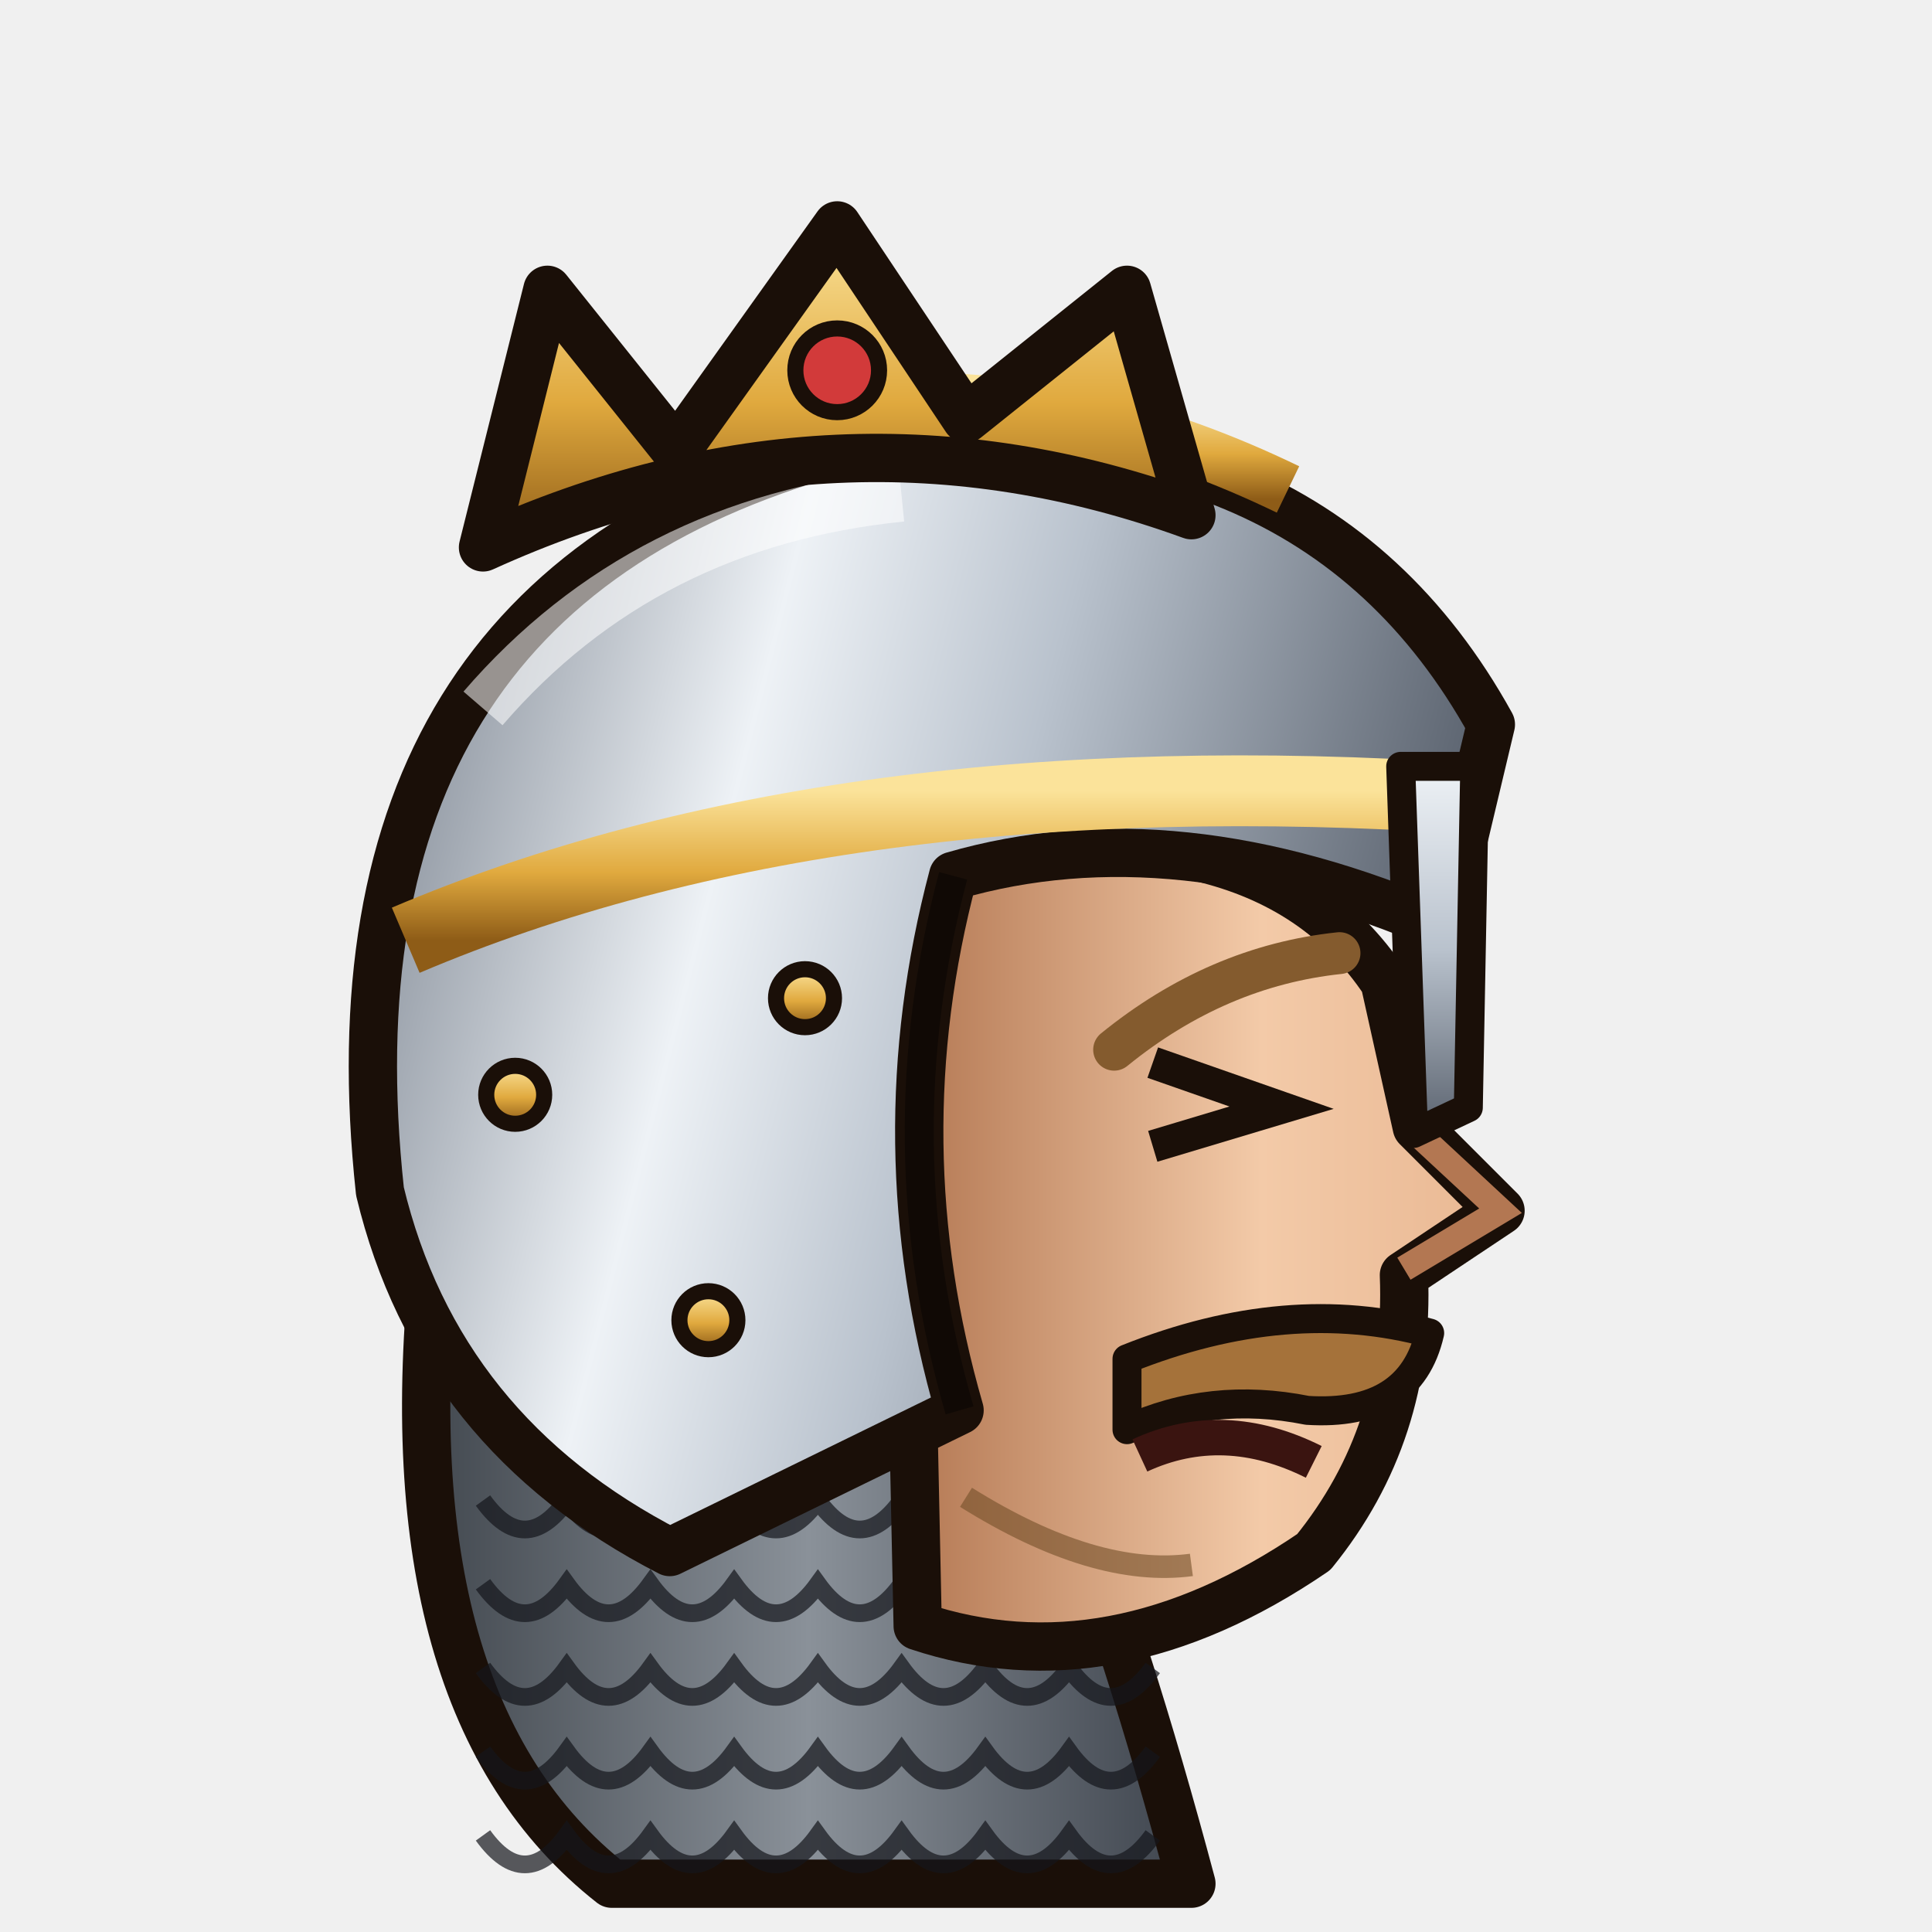
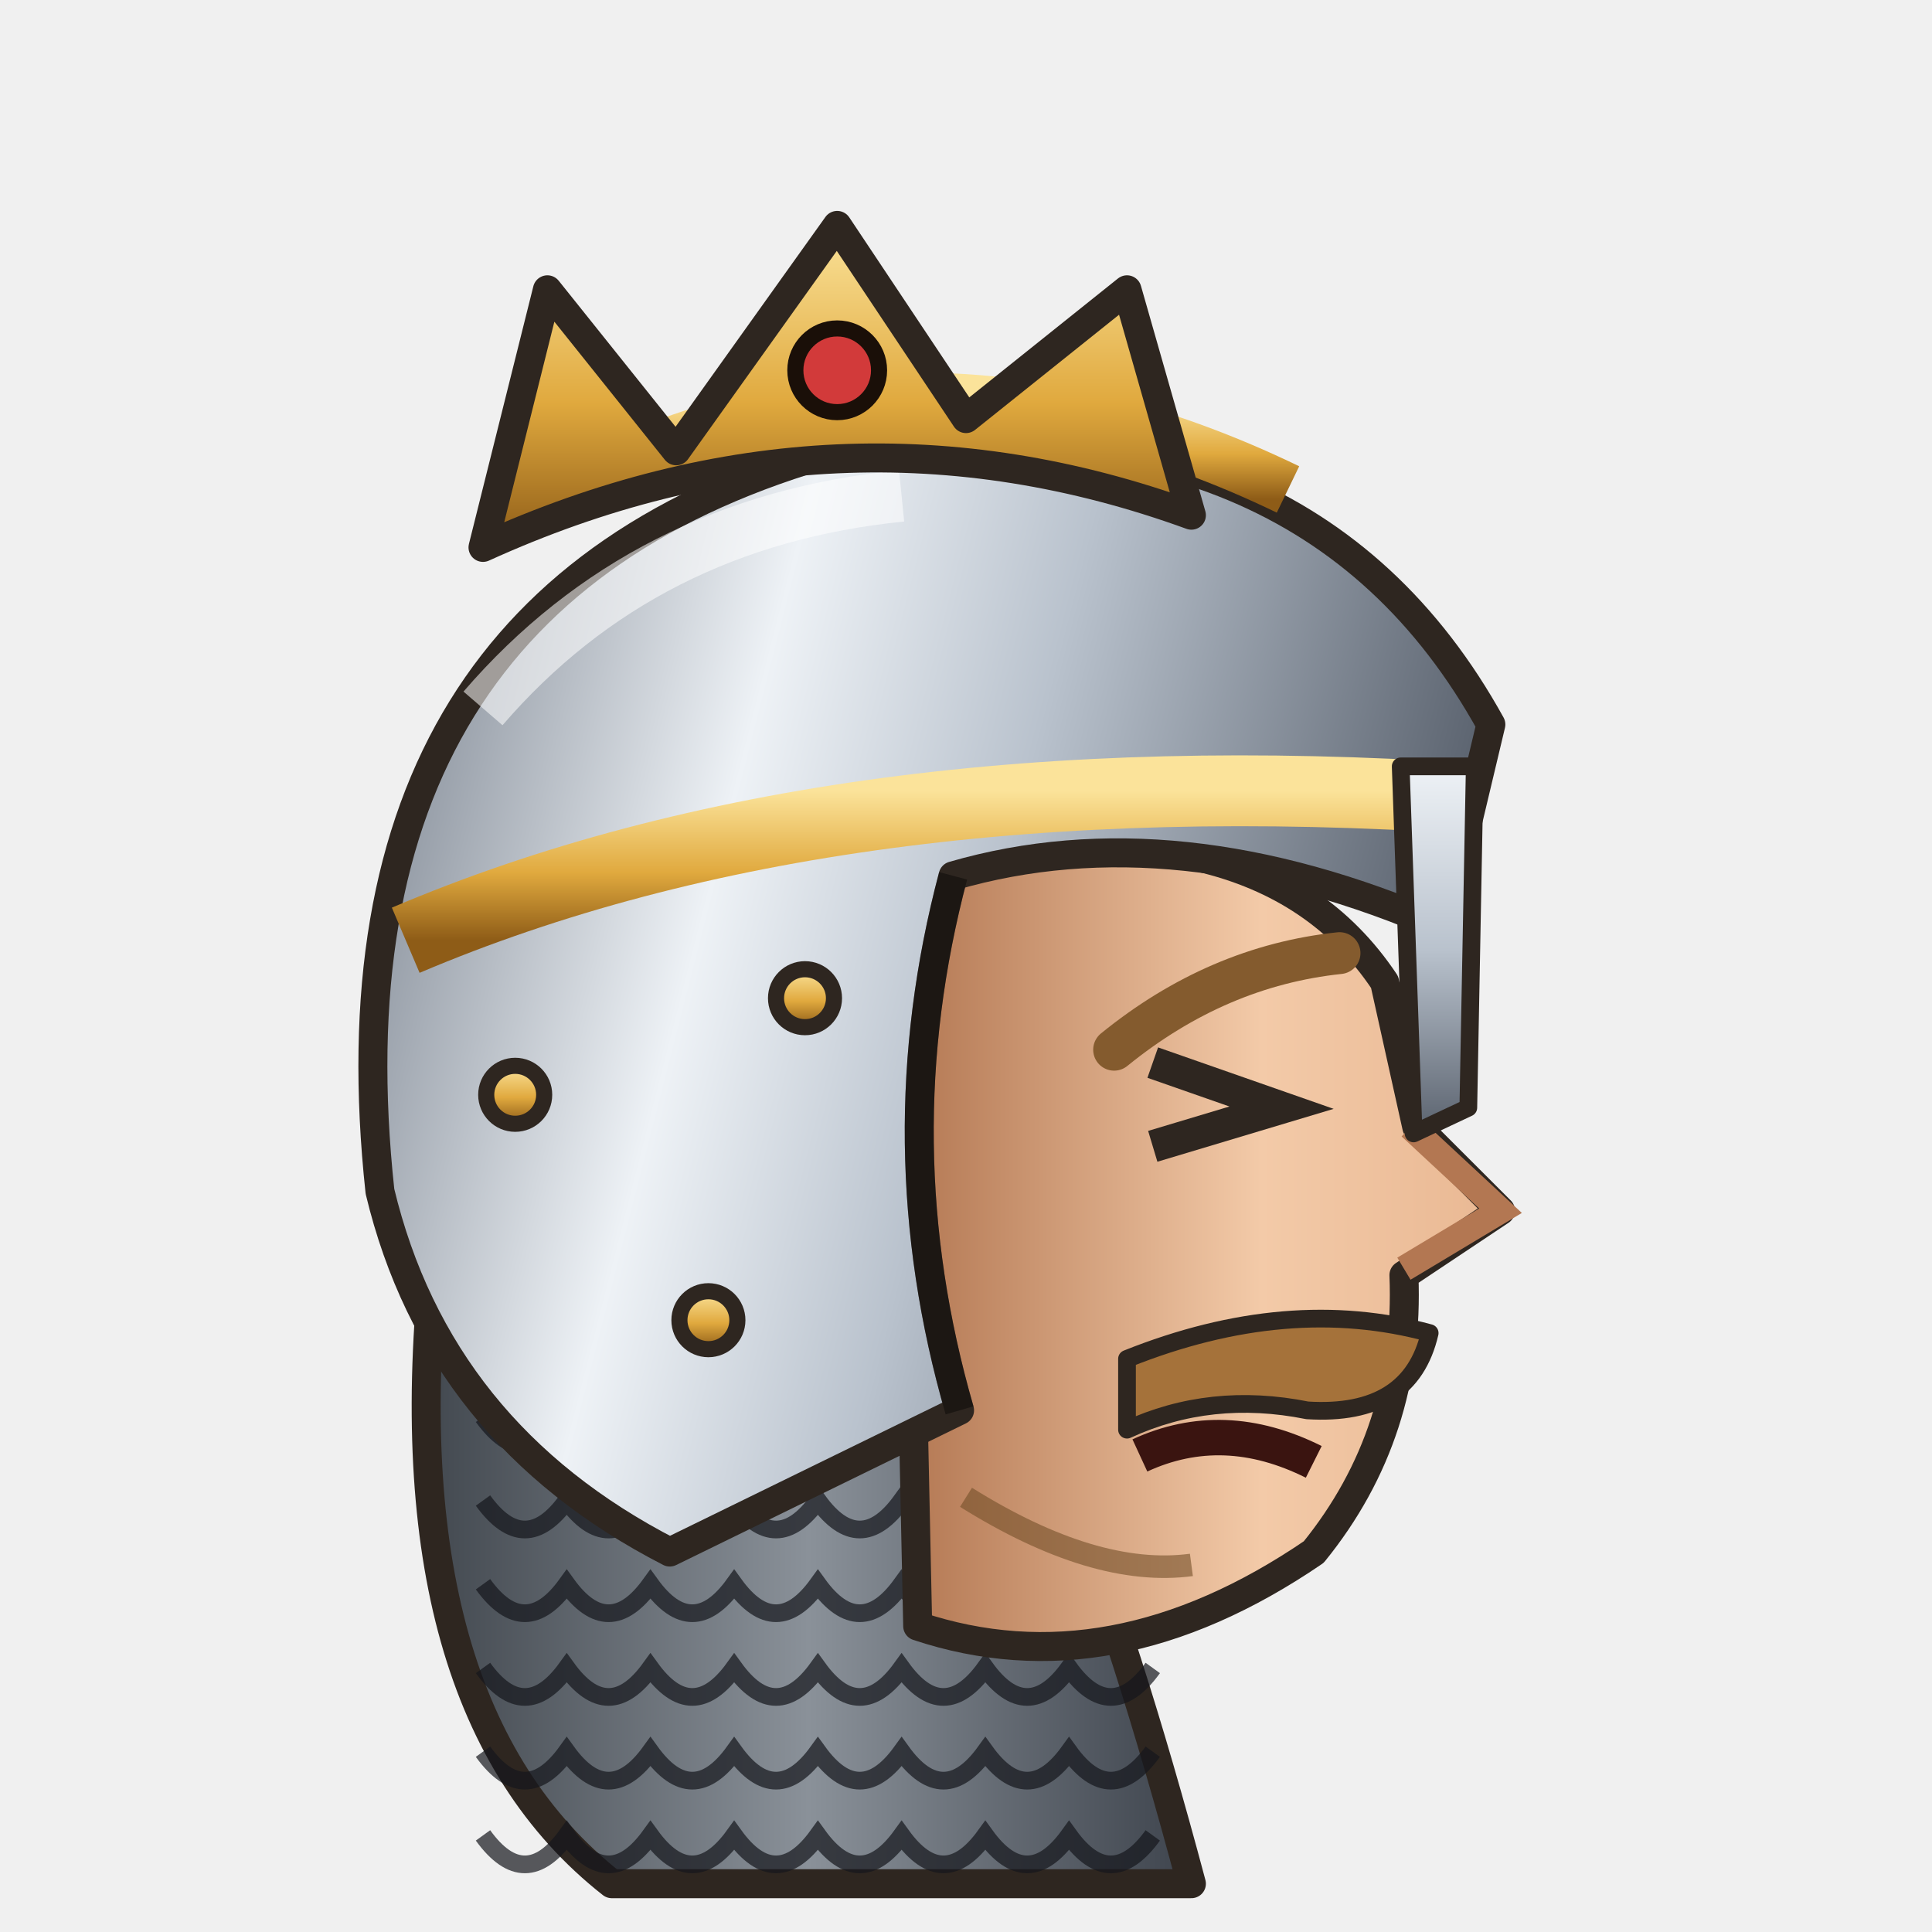
<svg xmlns="http://www.w3.org/2000/svg" width="60" height="60" viewBox="0 0 60 60">
  <defs>
    <linearGradient id="steel" x1="0" y1="0" x2="1" y2="0.25">
      <stop offset="0" stop-color="#6f7885" />
      <stop offset="0.38" stop-color="#eef2f6" />
      <stop offset="0.62" stop-color="#b9c2cd" />
      <stop offset="1" stop-color="#5a626e" />
    </linearGradient>
    <linearGradient id="steelv" x1="0" y1="0" x2="0" y2="1">
      <stop offset="0" stop-color="#eef2f6" />
      <stop offset="0.5" stop-color="#b9c2cd" />
      <stop offset="1" stop-color="#5a626e" />
    </linearGradient>
    <linearGradient id="gold" x1="0" y1="0" x2="0" y2="1">
      <stop offset="0" stop-color="#fbe39a" />
      <stop offset="0.55" stop-color="#e0a93e" />
      <stop offset="1" stop-color="#8e5c17" />
    </linearGradient>
    <linearGradient id="mail" x1="0" y1="0" x2="1" y2="0">
      <stop offset="0" stop-color="#42484f" />
      <stop offset="0.5" stop-color="#8a9199" />
      <stop offset="1" stop-color="#3e444d" />
    </linearGradient>
    <linearGradient id="skin" x1="0" y1="0" x2="1" y2="0">
      <stop offset="0" stop-color="#b37752" />
      <stop offset="0.6" stop-color="#f3caa8" />
      <stop offset="1" stop-color="#e9b893" />
    </linearGradient>
    <linearGradient id="hood" x1="0" y1="0" x2="1" y2="0.4">
      <stop offset="0" stop-color="#282828" />
      <stop offset="0.5" stop-color="#444444" />
      <stop offset="1" stop-color="#333333" />
    </linearGradient>
  </defs>
  <g transform="translate(6,10)">
-     <path d="M7.5 29 Q6 43 13 48.5 L31 48.5 Q29 41 27 36 Z" fill="url(#mail)" stroke="#1a0f08" stroke-width="1.5" stroke-linejoin="round" />
+     <path d="M7.5 29 Q6 43 13 48.5 L31 48.5 Q29 41 27 36 Z" fill="url(#mail)" stroke="#2e2620" stroke-width="0.9" stroke-linejoin="round" />
    <path d="M9.0 34.0 q1.3 1.8 2.6 0 q1.3 1.8 2.6 0 q1.3 1.8 2.6 0 q1.3 1.8 2.6 0 q1.3 1.8 2.6 0 q1.3 1.8 2.6 0 q1.3 1.8 2.6 0 q1.3 1.8 2.6 0" fill="none" stroke="#14161b" stroke-width="0.55" opacity="0.7" />
    <path d="M9.0 36.6 q1.3 1.8 2.6 0 q1.3 1.8 2.6 0 q1.3 1.8 2.6 0 q1.3 1.8 2.6 0 q1.3 1.8 2.6 0 q1.3 1.8 2.6 0 q1.3 1.8 2.6 0 q1.3 1.8 2.6 0" fill="none" stroke="#14161b" stroke-width="0.55" opacity="0.7" />
    <path d="M9.0 39.2 q1.3 1.8 2.6 0 q1.3 1.8 2.6 0 q1.3 1.8 2.6 0 q1.3 1.8 2.6 0 q1.3 1.8 2.6 0 q1.3 1.8 2.6 0 q1.3 1.8 2.6 0 q1.3 1.8 2.6 0" fill="none" stroke="#14161b" stroke-width="0.55" opacity="0.7" />
    <path d="M9.0 41.8 q1.3 1.8 2.6 0 q1.3 1.8 2.6 0 q1.3 1.8 2.6 0 q1.3 1.8 2.6 0 q1.3 1.8 2.6 0 q1.3 1.8 2.6 0 q1.3 1.8 2.6 0 q1.3 1.8 2.6 0" fill="none" stroke="#14161b" stroke-width="0.55" opacity="0.7" />
    <path d="M9.0 44.4 q1.3 1.8 2.6 0 q1.3 1.8 2.6 0 q1.3 1.8 2.6 0 q1.3 1.8 2.6 0 q1.3 1.8 2.6 0 q1.3 1.8 2.6 0 q1.3 1.8 2.6 0 q1.3 1.8 2.6 0" fill="none" stroke="#14161b" stroke-width="0.55" opacity="0.7" />
    <path d="M9.0 47.0 q1.3 1.8 2.6 0 q1.3 1.8 2.6 0 q1.3 1.8 2.6 0 q1.3 1.8 2.6 0 q1.3 1.8 2.6 0 q1.3 1.8 2.6 0 q1.3 1.8 2.6 0 q1.3 1.8 2.6 0" fill="none" stroke="#14161b" stroke-width="0.55" opacity="0.7" />
-     <path d="M22 17 Q33 14.5 37 20.5 L38 25 L40.6 27.6 L37.6 29.6 Q37.8 34.5 34.8 38.2 Q28.5 42.5 22.5 40.5 Z" fill="url(#skin)" stroke="#1a0f08" stroke-width="1.5" stroke-linejoin="round" />
+     <path d="M22 17 Q33 14.5 37 20.5 L38 25 L40.6 27.6 L37.6 29.6 Q37.8 34.5 34.8 38.2 Q28.5 42.5 22.5 40.5 Z" fill="url(#skin)" stroke="#2e2620" stroke-width="0.9" stroke-linejoin="round" />
    <path d="M37.8 25 L40.6 27.6 L37.6 29.4" fill="none" stroke="#b37752" stroke-width="0.8" />
-     <path d="M29 32.2 Q34 30.2 38.4 31.4 Q37.8 34 34.6 33.8 Q31.6 33.2 29 34.4 Z" fill="#a5723a" stroke="#1a0f08" stroke-width="0.9" stroke-linejoin="round" />
+     <path d="M29 32.2 Q34 30.2 38.4 31.4 Q37.8 34 34.6 33.8 Q31.6 33.2 29 34.4 Z" fill="#a5723a" stroke="#2e2620" stroke-width="0.55" stroke-linejoin="round" />
    <path d="M24 36.5 Q28 39 31 38.6" fill="none" stroke="#734f28" stroke-width="0.7" opacity="0.6" />
    <path d="M29.4 35.2 Q32 34 34.8 35.4" fill="none" stroke="#3a1410" stroke-width="1.1" />
-     <path d="M29.8 23 L33.8 24.4 L29.8 25.6" fill="none" stroke="#1a0f08" stroke-width="1" />
+     <path d="M29.8 23 L33.8 24.4 L29.8 25.6" fill="none" stroke="#2e2620" stroke-width="1" />
    <path d="M28.6 22.6 Q31.8 20 35.6 19.6" fill="none" stroke="#845b2e" stroke-width="1.3" stroke-linecap="round" />
-     <path d="M5.8 27 Q3.8 8.5 20 4 Q34.5 2 40.3 12.5 L38.8 18.8 Q30.5 15.2 23.6 17.2 Q21.4 25.5 23.8 33.8 L14.8 38.2 Q7.6 34.5 5.8 27 Z" fill="url(#steel)" stroke="#1a0f08" stroke-width="1.5" stroke-linejoin="round" />
+     <path d="M5.8 27 Q3.8 8.5 20 4 Q34.5 2 40.3 12.5 L38.8 18.8 Q30.5 15.2 23.6 17.2 Q21.4 25.5 23.8 33.8 L14.8 38.2 Q7.6 34.5 5.8 27 Z" fill="url(#steel)" stroke="#2e2620" stroke-width="0.9" stroke-linejoin="round" />
    <path d="M9 12 Q14 6.2 22 5.4" fill="none" stroke="#ffffff" stroke-width="1.6" opacity="0.55" />
    <path d="M6.6 19.2 Q20 13.5 39.6 14.8" fill="none" stroke="url(#gold)" stroke-width="2.2" />
    <path d="M11 5.5 Q22 -0.6 34 5.2" fill="none" stroke="url(#gold)" stroke-width="1.6" />
    <path d="M23.6 17.2 Q21.4 25.5 23.8 33.8" fill="none" stroke="#000000" stroke-opacity="0.4" stroke-width="0.9" />
-     <circle cx="10" cy="24" r="0.9" fill="url(#gold)" stroke="#1a0f08" stroke-width="0.5" />
-     <circle cx="16" cy="31" r="0.9" fill="url(#gold)" stroke="#1a0f08" stroke-width="0.5" />
-     <circle cx="19" cy="21" r="0.9" fill="url(#gold)" stroke="#1a0f08" stroke-width="0.5" />
-     <path d="M37.5 13.8 L39.8 13.8 L39.6 24.4 L37.9 25.2 Z" fill="url(#steelv)" stroke="#1a0f08" stroke-width="0.9" stroke-linejoin="round" />
-     <path d="M9 7 L11 -1 L15 4 L20 -3 L24 3 L29 -1 L31 6 Q20 2 9 7 Z" fill="url(#gold)" stroke="#1a0f08" stroke-width="1.5" stroke-linejoin="round" />
+     <circle cx="10" cy="24" r="0.9" fill="url(#gold)" stroke="#2e2620" stroke-width="0.5" />
+     <circle cx="16" cy="31" r="0.9" fill="url(#gold)" stroke="#2e2620" stroke-width="0.5" />
+     <circle cx="19" cy="21" r="0.9" fill="url(#gold)" stroke="#2e2620" stroke-width="0.5" />
+     <path d="M37.5 13.8 L39.8 13.8 L39.6 24.4 L37.9 25.2 Z" fill="url(#steelv)" stroke="#2e2620" stroke-width="0.55" stroke-linejoin="round" />
+     <path d="M9 7 L11 -1 L15 4 L20 -3 L24 3 L29 -1 L31 6 Q20 2 9 7 Z" fill="url(#gold)" stroke="#2e2620" stroke-width="0.9" stroke-linejoin="round" />
    <circle cx="20" cy="1.5" r="1.3" fill="#d23a3a" stroke="#1a0f08" stroke-width="0.5" />
  </g>
</svg>
